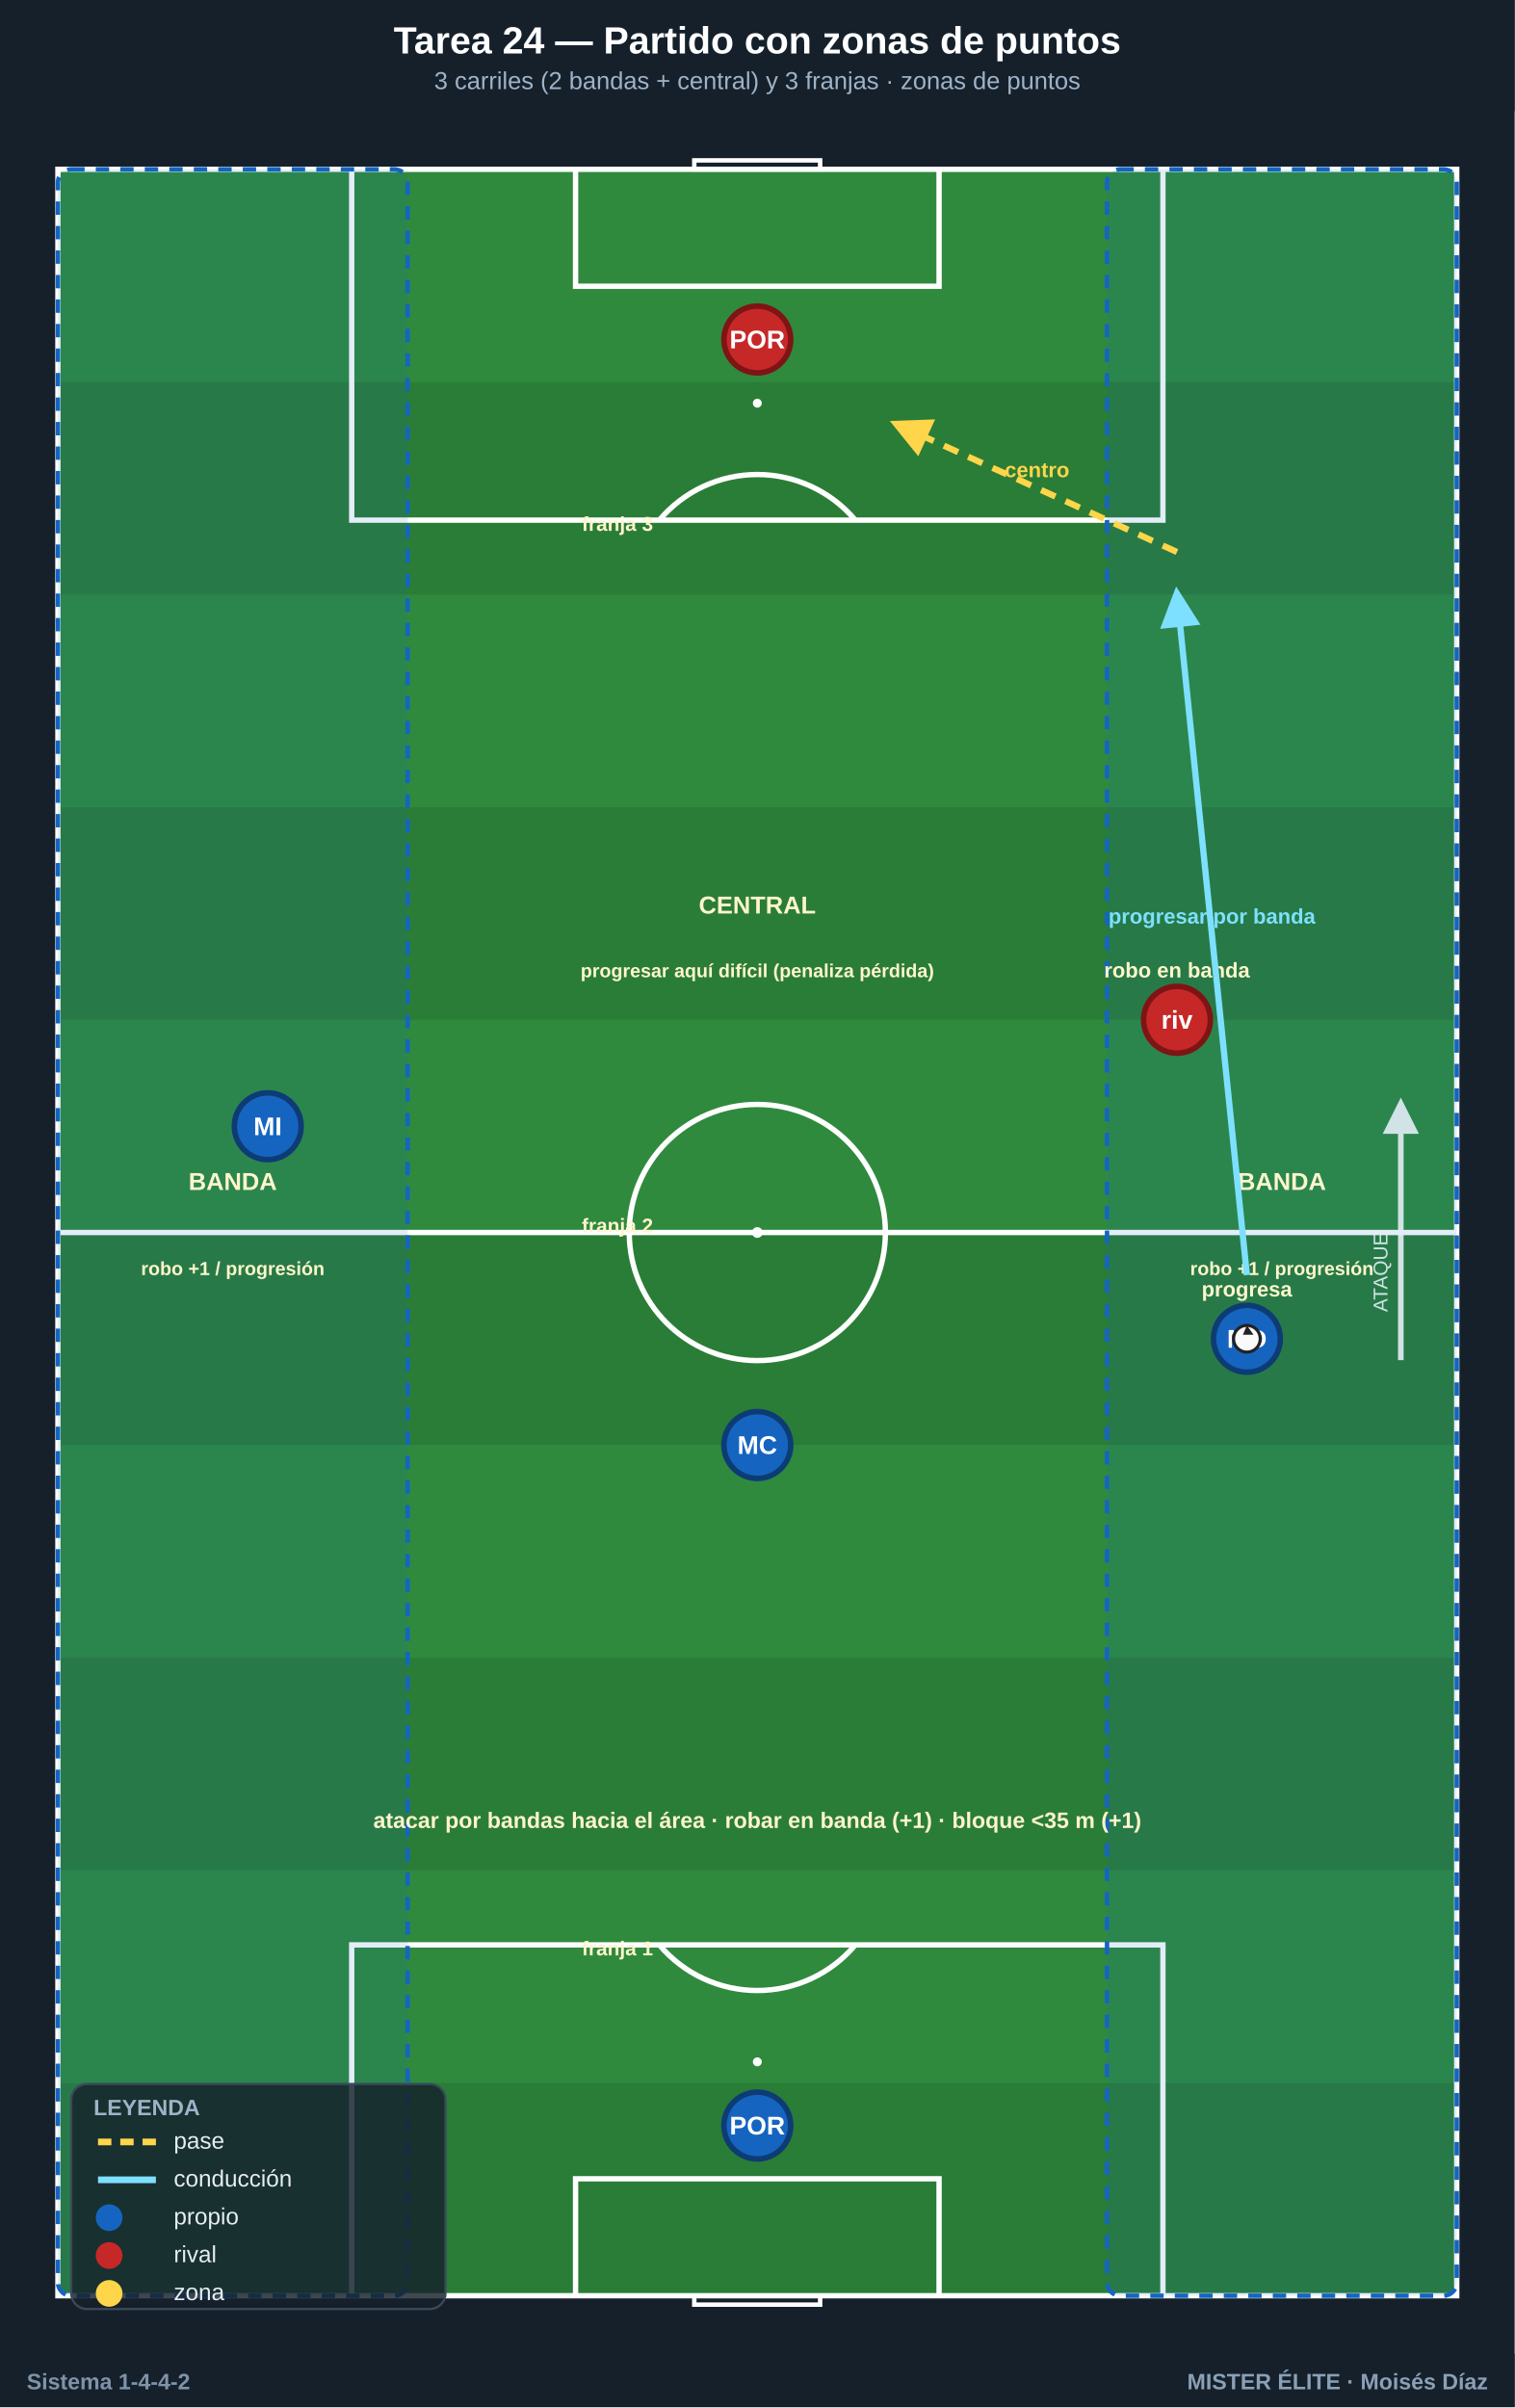
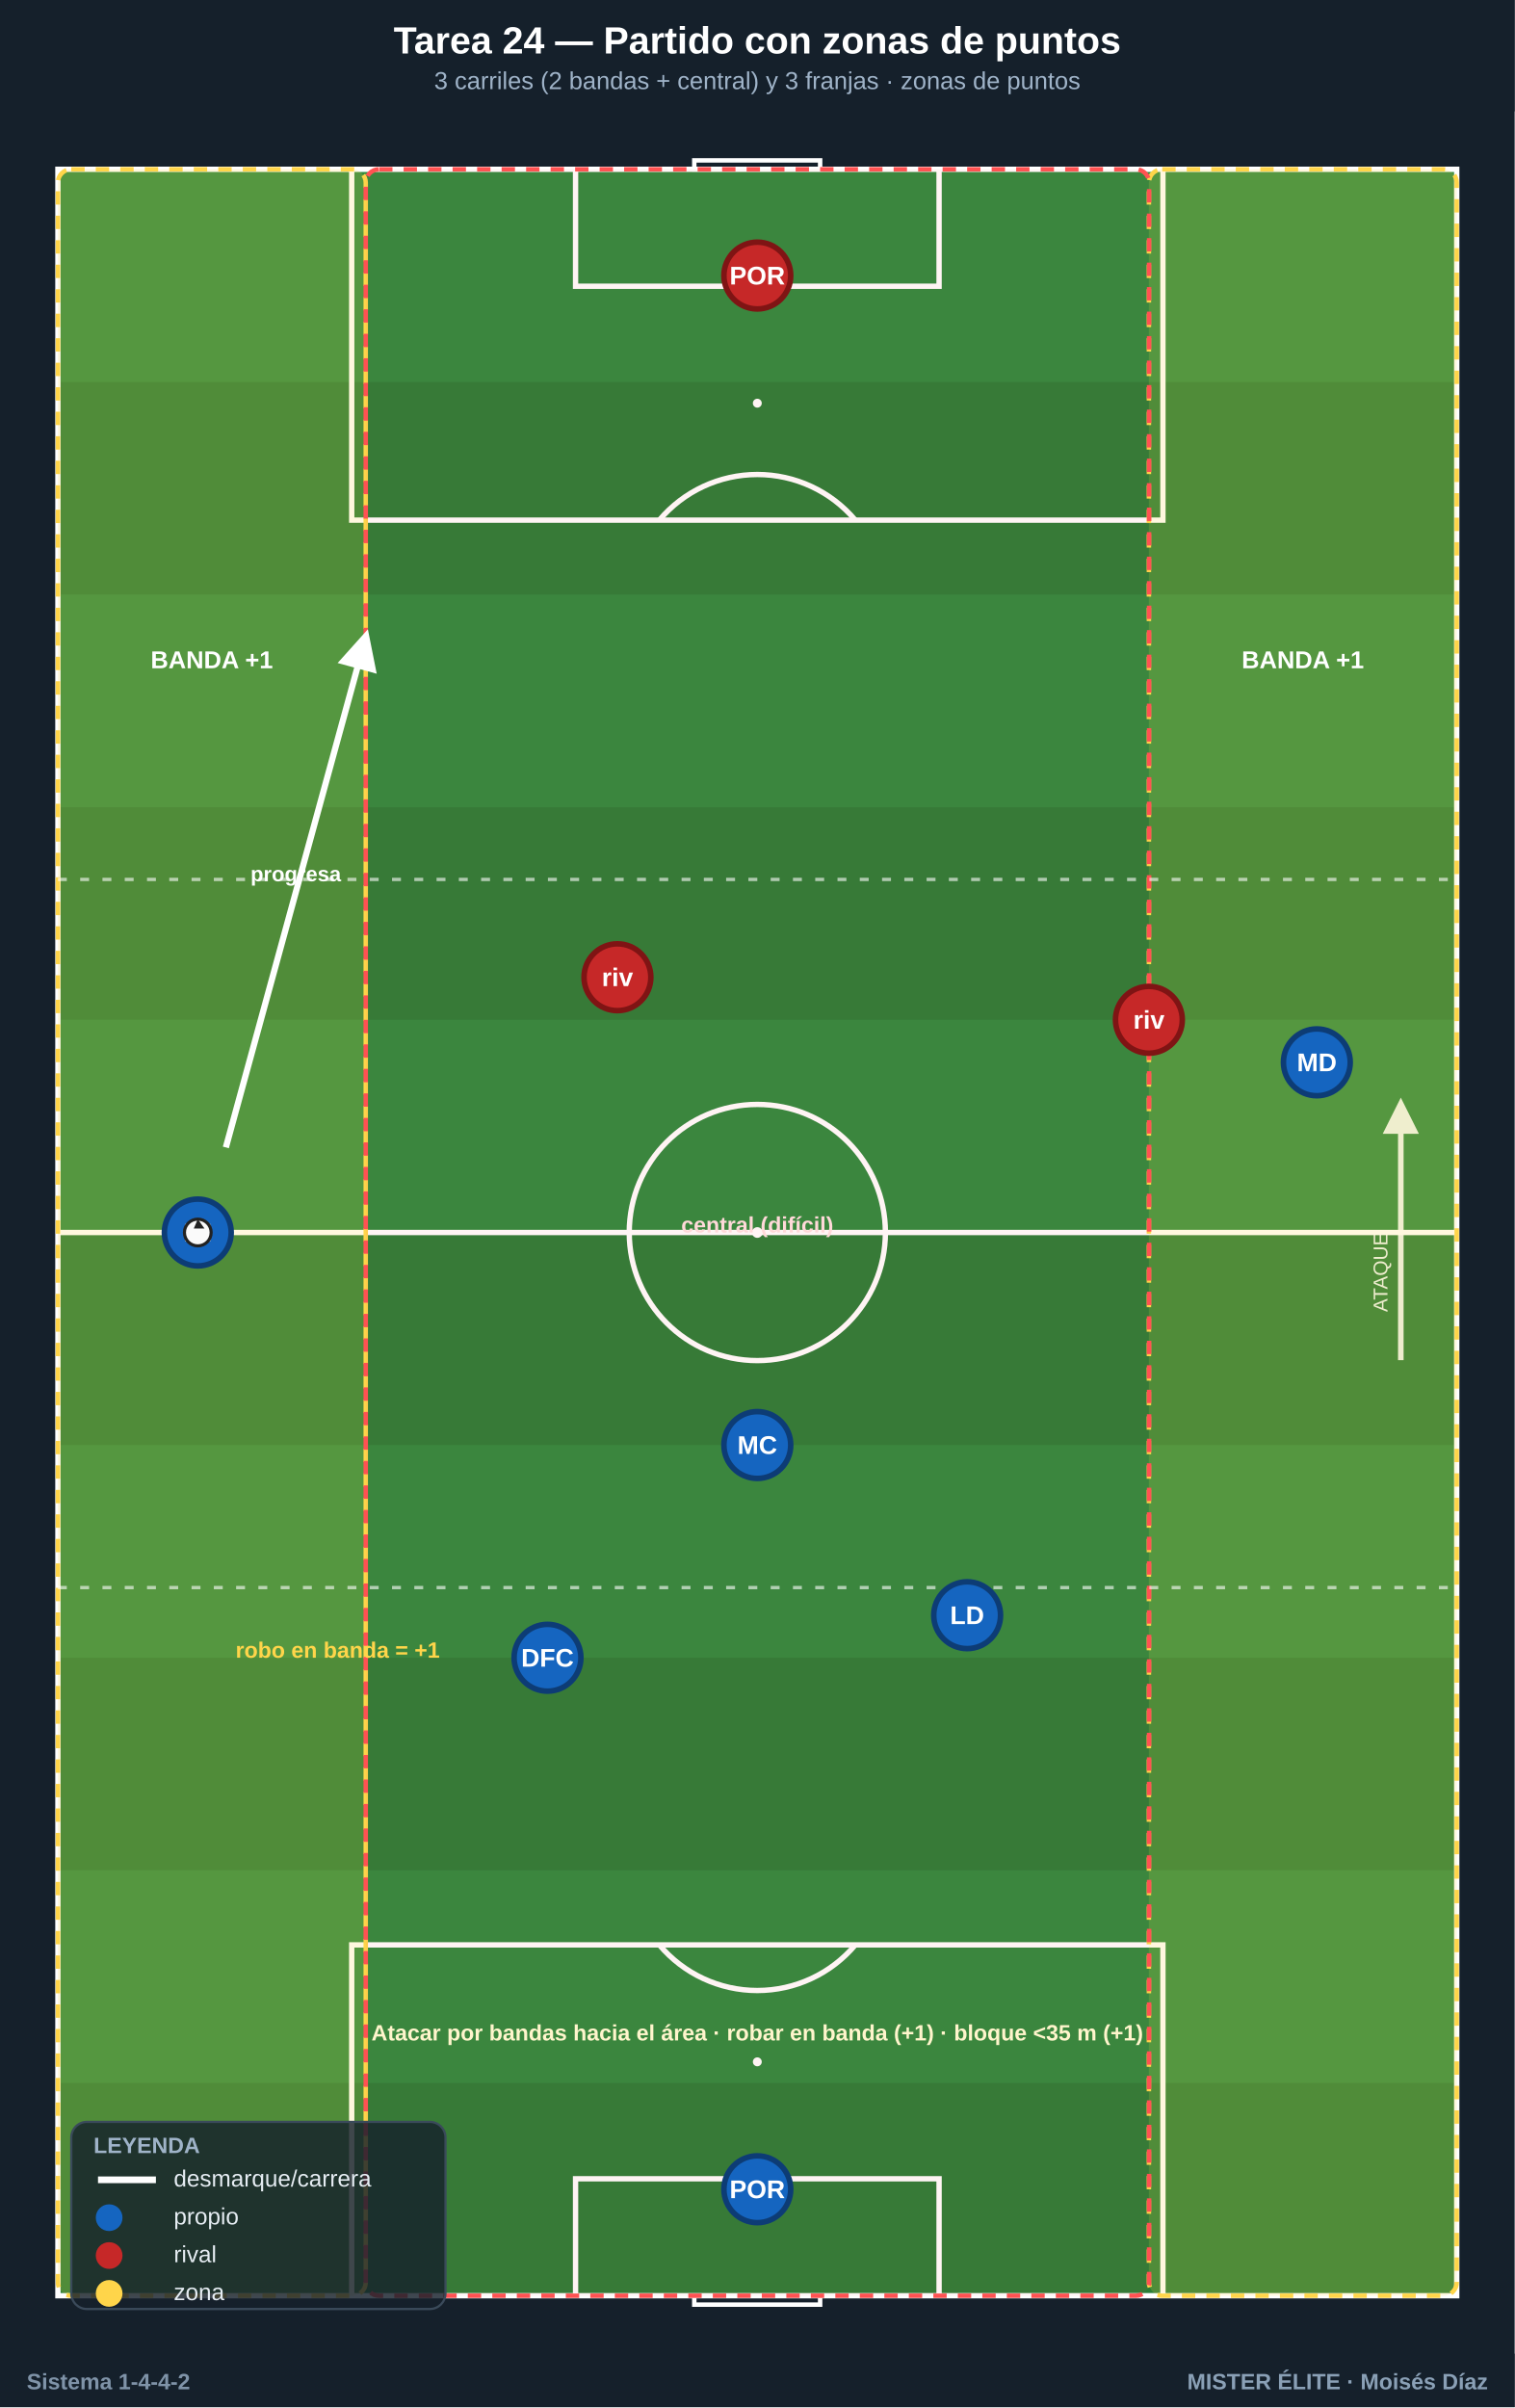
<svg xmlns="http://www.w3.org/2000/svg" viewBox="0 0 680 1081" width="680" height="1081" font-family="Segoe UI,Arial,sans-serif">
  <defs>
    <linearGradient id="sky" x1="0" y1="0" x2="0" y2="1">
      <stop offset="0" stop-color="#2f8a3e" />
      <stop offset="1" stop-color="#2b8139" />
    </linearGradient>
    <marker id="ah_pass" viewBox="0 0 10 10" refX="8" refY="5" markerWidth="6.5" markerHeight="6.5" orient="auto-start-reverse">
      <path d="M0,0 L10,5 L0,10 z" fill="#ffd54a" />
    </marker>
    <marker id="ah_run" viewBox="0 0 10 10" refX="8" refY="5" markerWidth="6.5" markerHeight="6.5" orient="auto-start-reverse">
      <path d="M0,0 L10,5 L0,10 z" fill="#ffffff" />
    </marker>
    <marker id="ah_drive" viewBox="0 0 10 10" refX="8" refY="5" markerWidth="6.5" markerHeight="6.5" orient="auto-start-reverse">
      <path d="M0,0 L10,5 L0,10 z" fill="#7ee0ff" />
    </marker>
    <marker id="ah_white" viewBox="0 0 10 10" refX="8" refY="5" markerWidth="6.5" markerHeight="6.5" orient="auto-start-reverse">
      <path d="M0,0 L10,5 L0,10 z" fill="#ffffff" />
    </marker>
  </defs>
  <rect x="0.0" y="0.0" width="680.0" height="1080.6" fill="#15202b" />
  <rect x="26.0" y="76.0" width="628.0" height="96.0" fill="#2f8a3e" />
  <rect x="26.0" y="171.5" width="628.0" height="96.0" fill="#2a7d36" />
  <rect x="26.0" y="266.9" width="628.0" height="96.0" fill="#2f8a3e" />
  <rect x="26.0" y="362.4" width="628.0" height="96.0" fill="#2a7d36" />
  <rect x="26.0" y="457.8" width="628.0" height="96.0" fill="#2f8a3e" />
  <rect x="26.0" y="553.3" width="628.0" height="96.0" fill="#2a7d36" />
  <rect x="26.0" y="648.7" width="628.0" height="96.0" fill="#2f8a3e" />
  <rect x="26.0" y="744.2" width="628.0" height="96.0" fill="#2a7d36" />
  <rect x="26.0" y="839.6" width="628.0" height="96.0" fill="#2f8a3e" />
  <rect x="26.0" y="935.1" width="628.0" height="96.0" fill="#2a7d36" />
  <rect x="26.0" y="76.0" width="628.0" height="954.6" fill="none" stroke="#ffffff" stroke-width="2.4" />
  <line x1="26.0" y1="553.3" x2="654.0" y2="553.3" stroke="#ffffff" stroke-width="2.4" opacity="1" />
  <circle cx="340.0" cy="553.3" r="57.5" fill="none" stroke="#ffffff" stroke-width="2.4" />
  <circle cx="340.0" cy="553.3" r="2.4" fill="#ffffff" />
  <path d="M157.9,76.0 L157.9,233.5 L522.1,233.5 L522.1,76.0" fill="none" stroke="#ffffff" stroke-width="2.4" />
  <path d="M258.4,76.0 L258.4,128.5 L421.6,128.5 L421.6,76.0" fill="none" stroke="#ffffff" stroke-width="2.4" />
  <circle cx="340.0" cy="181.0" r="2.0" fill="#ffffff" />
  <rect x="311.7" y="72.0" width="56.5" height="4" fill="none" stroke="#ffffff" stroke-width="2" />
  <path d="M296.0,233.5 A57.5,57.5 0 0 1 384.0,233.5" fill="none" stroke="#ffffff" stroke-width="2.4" />
  <path d="M157.9,1030.6 L157.9,873.1 L522.1,873.1 L522.1,1030.6" fill="none" stroke="#ffffff" stroke-width="2.4" />
  <path d="M258.4,1030.6 L258.4,978.1 L421.6,978.1 L421.6,1030.6" fill="none" stroke="#ffffff" stroke-width="2.4" />
  <circle cx="340.0" cy="925.6" r="2.0" fill="#ffffff" />
  <rect x="311.7" y="1030.6" width="56.5" height="4" fill="none" stroke="#ffffff" stroke-width="2" />
  <path d="M296.0,873.1 A57.5,57.5 0 0 0 384.0,873.1" fill="none" stroke="#ffffff" stroke-width="2.4" />
  <rect x="0.0" y="0.0" width="680.0" height="50.0" fill="#15202b" />
  <text x="340.0" y="24.0" font-family="Segoe UI,Arial,sans-serif" font-size="17" font-weight="800" fill="#ffffff" text-anchor="middle">Tarea 24 — Partido con zonas de puntos</text>
  <text x="340.0" y="40.0" font-family="Segoe UI,Arial,sans-serif" font-size="11" font-weight="500" fill="#9fb3c8" text-anchor="middle">3 carriles (2 bandas + central) y 3 franjas · zonas de puntos</text>
  <rect x="0.0" y="1056.6" width="680.0" height="24.0" fill="#15202b" />
  <text x="668.0" y="1072.6" font-family="Segoe UI,Arial,sans-serif" font-size="10" font-weight="700" fill="#8aa0b6" text-anchor="end">MISTER ÉLITE · Moisés Díaz</text>
  <text x="12.0" y="1072.6" font-family="Segoe UI,Arial,sans-serif" font-size="10" font-weight="600" fill="#7f93a8" text-anchor="start">Sistema 1-4-4-2</text>
  <g opacity="0.9">
    <line x1="628.9" y1="610.6" x2="628.9" y2="496.0" stroke="#ffffff" stroke-width="2.5" marker-end="url(#ah_white)" />
    <text x="622.9" y="553.3" font-family="Segoe UI,Arial" font-size="9" fill="#ffffff" text-anchor="end" transform="rotate(-90 622.9 553.3)">ATAQUE</text>
  </g>
-   <rect x="26.0" y="76.0" width="157.0" height="954.6" rx="6" fill="#1565c0" fill-opacity="0.12" stroke="#1565c0" stroke-width="2" stroke-dasharray="6 5" />
-   <rect x="497.0" y="76.0" width="157.0" height="954.6" rx="6" fill="#1565c0" fill-opacity="0.12" stroke="#1565c0" stroke-width="2" stroke-dasharray="6 5" />
-   <text x="104.5" y="534.2" font-family="Segoe UI,Arial,sans-serif" font-size="11" font-weight="600" fill="#fff5cc" text-anchor="middle">BANDA</text>
-   <text x="104.5" y="572.4" font-family="Segoe UI,Arial,sans-serif" font-size="8.5" font-weight="600" fill="#fff5cc" text-anchor="middle">robo +1 / progresión</text>
-   <text x="575.5" y="534.2" font-family="Segoe UI,Arial,sans-serif" font-size="11" font-weight="600" fill="#fff5cc" text-anchor="middle">BANDA</text>
-   <text x="575.5" y="572.4" font-family="Segoe UI,Arial,sans-serif" font-size="8.5" font-weight="600" fill="#fff5cc" text-anchor="middle">robo +1 / progresión</text>
-   <text x="340.0" y="410.1" font-family="Segoe UI,Arial,sans-serif" font-size="11" font-weight="600" fill="#fff5cc" text-anchor="middle">CENTRAL</text>
-   <text x="340.0" y="438.7" font-family="Segoe UI,Arial,sans-serif" font-size="8.5" font-weight="600" fill="#fff5cc" text-anchor="middle">progresar aquí difícil (penaliza pérdida)</text>
-   <text x="277.2" y="877.8" font-family="Segoe UI,Arial,sans-serif" font-size="9" font-weight="600" fill="#fff5cc" text-anchor="middle">franja 1</text>
-   <text x="277.2" y="553.3" font-family="Segoe UI,Arial,sans-serif" font-size="9" font-weight="600" fill="#fff5cc" text-anchor="middle">franja 2</text>
-   <text x="277.2" y="238.3" font-family="Segoe UI,Arial,sans-serif" font-size="9" font-weight="600" fill="#fff5cc" text-anchor="middle">franja 3</text>
+   <rect x="26.0" y="76.0" width="138.2" height="954.6" rx="6" fill="#ffd54a" fill-opacity="0.18" stroke="#ffd54a" stroke-width="2" stroke-dasharray="6 5" />
+   <rect x="515.8" y="76.0" width="138.2" height="954.6" rx="6" fill="#ffd54a" fill-opacity="0.18" stroke="#ffd54a" stroke-width="2" stroke-dasharray="6 5" />
+   <text x="95.1" y="300.0" font-family="Segoe UI,Arial,sans-serif" font-size="11" font-weight="600" fill="#fff" text-anchor="middle">BANDA +1</text>
+   <text x="584.9" y="300.0" font-family="Segoe UI,Arial,sans-serif" font-size="11" font-weight="600" fill="#fff" text-anchor="middle">BANDA +1</text>
+   <rect x="164.2" y="76.0" width="351.7" height="954.6" rx="6" fill="#ff5252" fill-opacity="0.06" stroke="#ff5252" stroke-width="2" stroke-dasharray="6 5" />
+   <text x="340.0" y="553.3" font-family="Segoe UI,Arial,sans-serif" font-size="10" font-weight="600" fill="#ffd9d9" text-anchor="middle">central (difícil)</text>
+   <line x1="26.0" y1="712.7" x2="654.0" y2="712.7" stroke="#ffffff" stroke-width="1.5" stroke-dasharray="4 6" opacity="0.6" />
+   <line x1="26.0" y1="394.8" x2="654.0" y2="394.8" stroke="#ffffff" stroke-width="1.5" stroke-dasharray="4 6" opacity="0.6" />
  <g>
-     <circle cx="340.0" cy="954.2" r="15" fill="#1565c0" stroke="#0d3c75" stroke-width="2.5" />
-     <text x="340.0" y="958.2" font-family="Segoe UI,Arial" font-size="11.5" font-weight="800" fill="#fff" text-anchor="middle">POR</text>
+     <circle cx="340.0" cy="982.8" r="15" fill="#1565c0" stroke="#0d3c75" stroke-width="2.5" />
+     <text x="340.0" y="986.8" font-family="Segoe UI,Arial" font-size="11.5" font-weight="800" fill="#fff" text-anchor="middle">POR</text>
  </g>
  <g>
-     <circle cx="340.0" cy="152.4" r="15" fill="#c62828" stroke="#7f1414" stroke-width="2.5" />
-     <text x="340.0" y="156.4" font-family="Segoe UI,Arial" font-size="11.5" font-weight="800" fill="#fff" text-anchor="middle">POR</text>
+     <circle cx="340.0" cy="123.7" r="15" fill="#c62828" stroke="#7f1414" stroke-width="2.5" />
+     <text x="340.0" y="127.7" font-family="Segoe UI,Arial" font-size="11.5" font-weight="800" fill="#fff" text-anchor="middle">POR</text>
  </g>
  <g>
-     <circle cx="559.8" cy="601.0" r="15" fill="#1565c0" stroke="#0d3c75" stroke-width="2.5" />
-     <text x="559.8" y="605.0" font-family="Segoe UI,Arial" font-size="11.5" font-weight="800" fill="#fff" text-anchor="middle">MD</text>
+     <circle cx="591.2" cy="476.9" r="15" fill="#1565c0" stroke="#0d3c75" stroke-width="2.5" />
+     <text x="591.2" y="480.9" font-family="Segoe UI,Arial" font-size="11.5" font-weight="800" fill="#fff" text-anchor="middle">MD</text>
  </g>
-   <text x="559.8" y="582.0" font-family="Segoe UI,Arial,sans-serif" font-size="9.5" font-weight="600" fill="#fff5cc" text-anchor="middle">progresa</text>
-   <circle cx="559.8" cy="601.0" r="6.0" fill="#fafafa" stroke="#222" stroke-width="1.4" />
-   <path d="M559.8,595.0 l3.0,4.2 l-4.8,0 z" fill="#222" />
  <g>
-     <circle cx="528.4" cy="457.8" r="15" fill="#c62828" stroke="#7f1414" stroke-width="2.5" />
-     <text x="528.4" y="461.8" font-family="Segoe UI,Arial" font-size="11.5" font-weight="800" fill="#fff" text-anchor="middle">riv</text>
-   </g>
-   <text x="528.4" y="438.8" font-family="Segoe UI,Arial,sans-serif" font-size="9.5" font-weight="600" fill="#fff5cc" text-anchor="middle">robo en banda</text>
-   <g>
-     <circle cx="120.2" cy="505.6" r="15" fill="#1565c0" stroke="#0d3c75" stroke-width="2.5" />
-     <text x="120.2" y="509.6" font-family="Segoe UI,Arial" font-size="11.5" font-weight="800" fill="#fff" text-anchor="middle">MI</text>
+     <circle cx="88.8" cy="553.3" r="15" fill="#1565c0" stroke="#0d3c75" stroke-width="2.5" />
+     <text x="88.8" y="557.3" font-family="Segoe UI,Arial" font-size="11.5" font-weight="800" fill="#fff" text-anchor="middle">MI</text>
  </g>
  <g>
    <circle cx="340.0" cy="648.7" r="15" fill="#1565c0" stroke="#0d3c75" stroke-width="2.5" />
    <text x="340.0" y="652.7" font-family="Segoe UI,Arial" font-size="11.5" font-weight="800" fill="#fff" text-anchor="middle">MC</text>
  </g>
-   <line x1="559.8" y1="572.4" x2="528.4" y2="266.9" stroke="#7ee0ff" stroke-width="2.8" marker-end="url(#ah_drive)" />
-   <text x="544.1" y="414.6" font-family="Segoe UI,Arial,sans-serif" font-size="9.5" font-weight="700" fill="#7ee0ff" text-anchor="middle">progresar por banda</text>
-   <line x1="528.4" y1="247.8" x2="402.8" y2="190.5" stroke="#ffd54a" stroke-width="2.8" stroke-dasharray="7 5" marker-end="url(#ah_pass)" />
-   <text x="465.6" y="214.2" font-family="Segoe UI,Arial,sans-serif" font-size="9.5" font-weight="700" fill="#ffd54a" text-anchor="middle">centro</text>
-   <text x="340.0" y="820.6" font-family="Segoe UI,Arial,sans-serif" font-size="10" font-weight="600" fill="#fff5cc" text-anchor="middle">atacar por bandas hacia el área · robar en banda (+1) · bloque &lt;35 m (+1)</text>
  <g>
-     <rect x="32" y="935.56" width="168" height="101" rx="7" fill="#15202b" fill-opacity="0.82" stroke="#3a4a5a" stroke-width="1" />
-     <text x="42" y="949.56" font-family="Segoe UI,Arial" font-size="10" font-weight="800" fill="#9fb3c8">LEYENDA</text>
-     <line x1="44" y1="961.56" x2="70" y2="961.56" stroke="#ffd54a" stroke-width="3" stroke-dasharray="6 4" />
-     <text x="78" y="964.56" font-family="Segoe UI,Arial" font-size="10.5" fill="#e6edf3">pase</text>
-     <line x1="44" y1="978.56" x2="70" y2="978.56" stroke="#7ee0ff" stroke-width="3" />
-     <text x="78" y="981.56" font-family="Segoe UI,Arial" font-size="10.5" fill="#e6edf3">conducción</text>
+     <circle cx="245.8" cy="744.2" r="15" fill="#1565c0" stroke="#0d3c75" stroke-width="2.5" />
+     <text x="245.8" y="748.2" font-family="Segoe UI,Arial" font-size="11.5" font-weight="800" fill="#fff" text-anchor="middle">DFC</text>
+   </g>
+   <g>
+     <circle cx="434.2" cy="725.1" r="15" fill="#1565c0" stroke="#0d3c75" stroke-width="2.5" />
+     <text x="434.2" y="729.1" font-family="Segoe UI,Arial" font-size="11.5" font-weight="800" fill="#fff" text-anchor="middle">LD</text>
+   </g>
+   <circle cx="88.8" cy="553.3" r="6.0" fill="#fafafa" stroke="#222" stroke-width="1.4" />
+   <path d="M88.8,547.3 l3.0,4.2 l-4.8,0 z" fill="#222" />
+   <g>
+     <circle cx="515.8" cy="457.8" r="15" fill="#c62828" stroke="#7f1414" stroke-width="2.5" />
+     <text x="515.8" y="461.8" font-family="Segoe UI,Arial" font-size="11.5" font-weight="800" fill="#fff" text-anchor="middle">riv</text>
+   </g>
+   <g>
+     <circle cx="277.2" cy="438.7" r="15" fill="#c62828" stroke="#7f1414" stroke-width="2.5" />
+     <text x="277.2" y="442.7" font-family="Segoe UI,Arial" font-size="11.5" font-weight="800" fill="#fff" text-anchor="middle">riv</text>
+   </g>
+   <line x1="101.4" y1="515.1" x2="164.2" y2="286.0" stroke="#ffffff" stroke-width="2.8" marker-end="url(#ah_run)" />
+   <text x="132.8" y="395.6" font-family="Segoe UI,Arial,sans-serif" font-size="9.5" font-weight="700" fill="#ffffff" text-anchor="middle">progresa</text>
+   <text x="151.6" y="744.2" font-family="Segoe UI,Arial,sans-serif" font-size="10" font-weight="600" fill="#ffd54a" text-anchor="middle">robo en banda = +1</text>
+   <text x="340.0" y="916.0" font-family="Segoe UI,Arial,sans-serif" font-size="10" font-weight="600" fill="#fff5cc" text-anchor="middle">Atacar por bandas hacia el área · robar en banda (+1) · bloque &lt;35 m (+1)</text>
+   <g>
+     <rect x="32" y="952.56" width="168" height="84" rx="7" fill="#15202b" fill-opacity="0.82" stroke="#3a4a5a" stroke-width="1" />
+     <text x="42" y="966.56" font-family="Segoe UI,Arial" font-size="10" font-weight="800" fill="#9fb3c8">LEYENDA</text>
+     <line x1="44" y1="978.56" x2="70" y2="978.56" stroke="#ffffff" stroke-width="3" />
+     <text x="78" y="981.56" font-family="Segoe UI,Arial" font-size="10.5" fill="#e6edf3">desmarque/carrera</text>
    <circle cx="49" cy="995.56" r="6" fill="#1565c0" />
    <text x="78" y="998.56" font-family="Segoe UI,Arial" font-size="10.5" fill="#e6edf3">propio</text>
    <circle cx="49" cy="1012.56" r="6" fill="#c62828" />
    <text x="78" y="1015.56" font-family="Segoe UI,Arial" font-size="10.5" fill="#e6edf3">rival</text>
    <circle cx="49" cy="1029.56" r="6" fill="#ffd54a" />
    <text x="78" y="1032.56" font-family="Segoe UI,Arial" font-size="10.5" fill="#e6edf3">zona</text>
  </g>
</svg>
